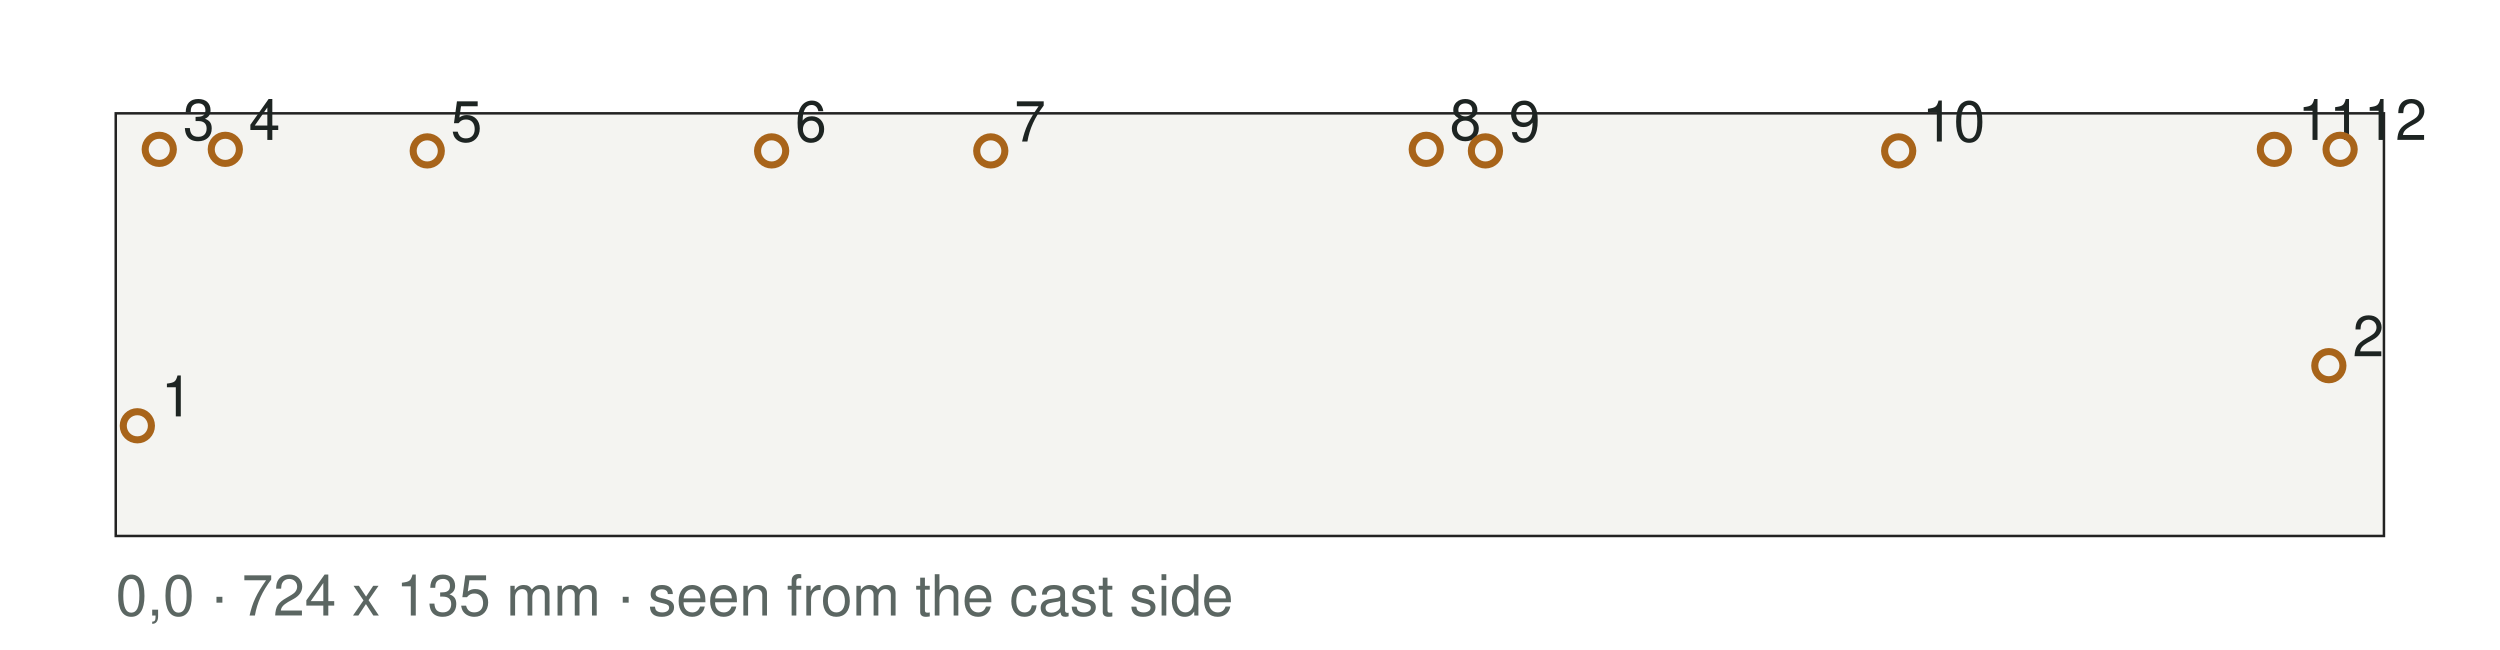
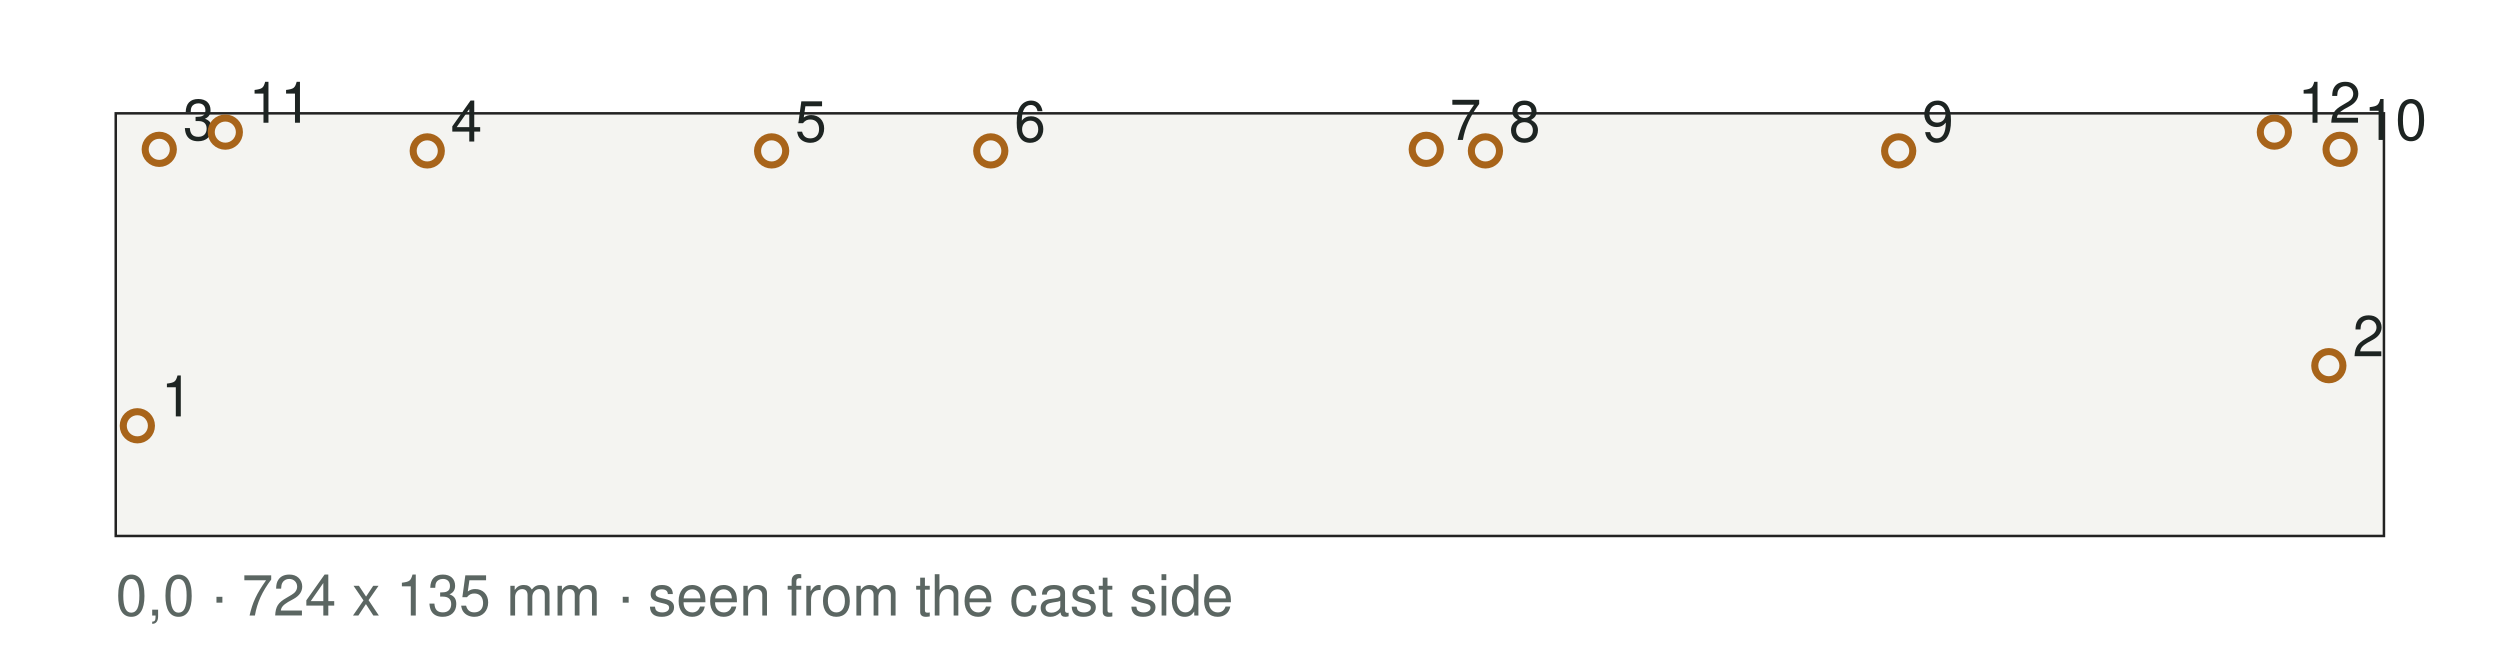
<svg xmlns="http://www.w3.org/2000/svg" viewBox="-36.2 -36.2 797.0 207.4" width="797mm" height="207mm" font-family="Helvetica, Arial, sans-serif">
  <polygon points="0.0,135.0 724.5,135.0 724.5,0.0 0.0,0.0" fill="#f4f4f1" stroke="#222" stroke-width="0.8" />
  <circle cx="6.9" cy="99.8" r="4.5" fill="none" stroke="#a8641a" stroke-width="2.26" />
  <text x="14.5" y="96.8" font-size="18.1" fill="#1d2422">1</text>
  <circle cx="706.9" cy="80.6" r="4.5" fill="none" stroke="#a8641a" stroke-width="2.26" />
  <text x="714.5" y="77.6" font-size="18.1" fill="#1d2422">2</text>
  <circle cx="13.9" cy="11.5" r="4.5" fill="none" stroke="#a8641a" stroke-width="2.26" />
  <text x="21.5" y="8.5" font-size="18.1" fill="#1d2422">3</text>
-   <circle cx="35.0" cy="11.5" r="4.5" fill="none" stroke="#a8641a" stroke-width="2.26" />
-   <text x="42.5" y="8.5" font-size="18.1" fill="#1d2422">4</text>
  <circle cx="99.5" cy="12.0" r="4.5" fill="none" stroke="#a8641a" stroke-width="2.26" />
-   <text x="107.0" y="9.0" font-size="18.1" fill="#1d2422">5</text>
+   <text x="107.0" y="9.0" font-size="18.1" fill="#1d2422">4</text>
  <circle cx="209.5" cy="12.0" r="4.5" fill="none" stroke="#a8641a" stroke-width="2.26" />
-   <text x="217.0" y="9.0" font-size="18.1" fill="#1d2422">6</text>
+   <text x="217.0" y="9.0" font-size="18.1" fill="#1d2422">5</text>
  <circle cx="279.5" cy="12.0" r="4.5" fill="none" stroke="#a8641a" stroke-width="2.26" />
-   <text x="287.0" y="9.0" font-size="18.1" fill="#1d2422">7</text>
+   <text x="287.0" y="9.0" font-size="18.1" fill="#1d2422">6</text>
  <circle cx="418.6" cy="11.5" r="4.5" fill="none" stroke="#a8641a" stroke-width="2.26" />
-   <text x="426.1" y="8.5" font-size="18.1" fill="#1d2422">8</text>
+   <text x="426.1" y="8.5" font-size="18.1" fill="#1d2422">7</text>
  <circle cx="437.5" cy="12.0" r="4.5" fill="none" stroke="#a8641a" stroke-width="2.26" />
-   <text x="445.0" y="9.0" font-size="18.1" fill="#1d2422">9</text>
+   <text x="445.0" y="9.0" font-size="18.1" fill="#1d2422">8</text>
  <circle cx="569.5" cy="12.0" r="4.5" fill="none" stroke="#a8641a" stroke-width="2.26" />
-   <text x="577.0" y="9.0" font-size="18.1" fill="#1d2422">10</text>
-   <circle cx="689.5" cy="11.5" r="4.5" fill="none" stroke="#a8641a" stroke-width="2.26" />
-   <text x="697.0" y="8.5" font-size="18.1" fill="#1d2422">11</text>
+   <text x="577.0" y="9.0" font-size="18.1" fill="#1d2422">9</text>
  <circle cx="710.5" cy="11.5" r="4.5" fill="none" stroke="#a8641a" stroke-width="2.26" />
-   <text x="718.1" y="8.5" font-size="18.1" fill="#1d2422">12</text>
+   <text x="718.1" y="8.5" font-size="18.1" fill="#1d2422">10</text>
+   <circle cx="35.0" cy="6.0" r="4.5" fill="none" stroke="#a8641a" stroke-width="2.26" />
+   <text x="42.5" y="3.0" font-size="18.1" fill="#1d2422">11</text>
+   <circle cx="689.5" cy="6.0" r="4.5" fill="none" stroke="#a8641a" stroke-width="2.26" />
+   <text x="697.0" y="3.0" font-size="18.1" fill="#1d2422">12</text>
  <text x="0" y="160.4" font-size="18.1" fill="#5b6662">0,0 · 724 x 135 mm · seen from the cast side</text>
</svg>
